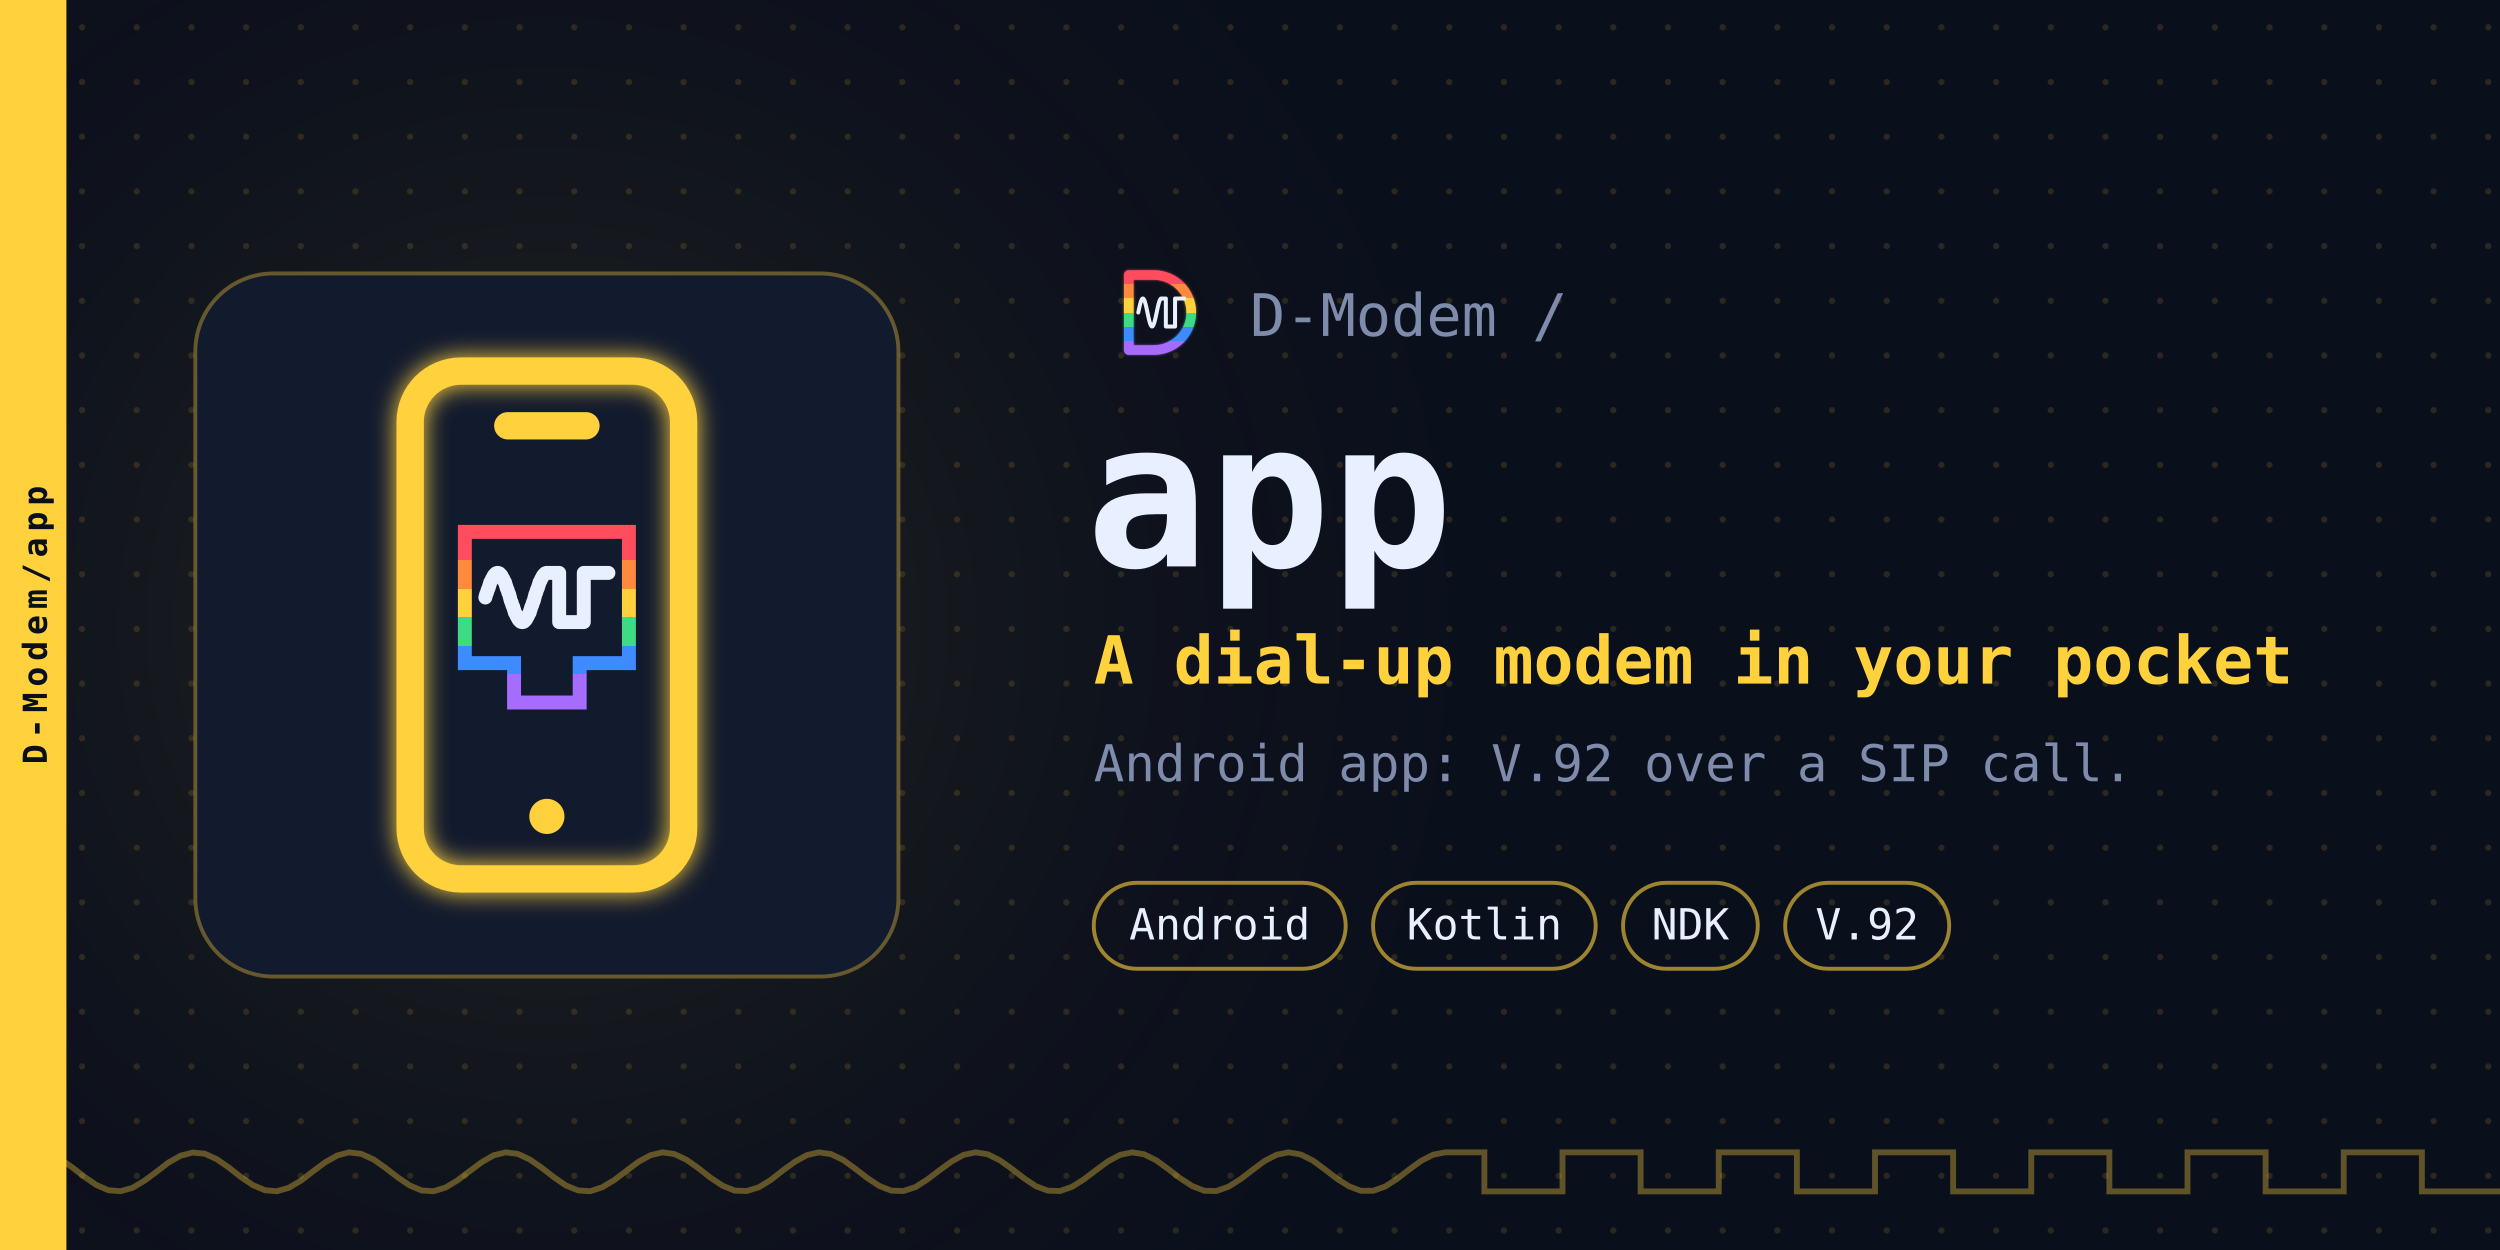
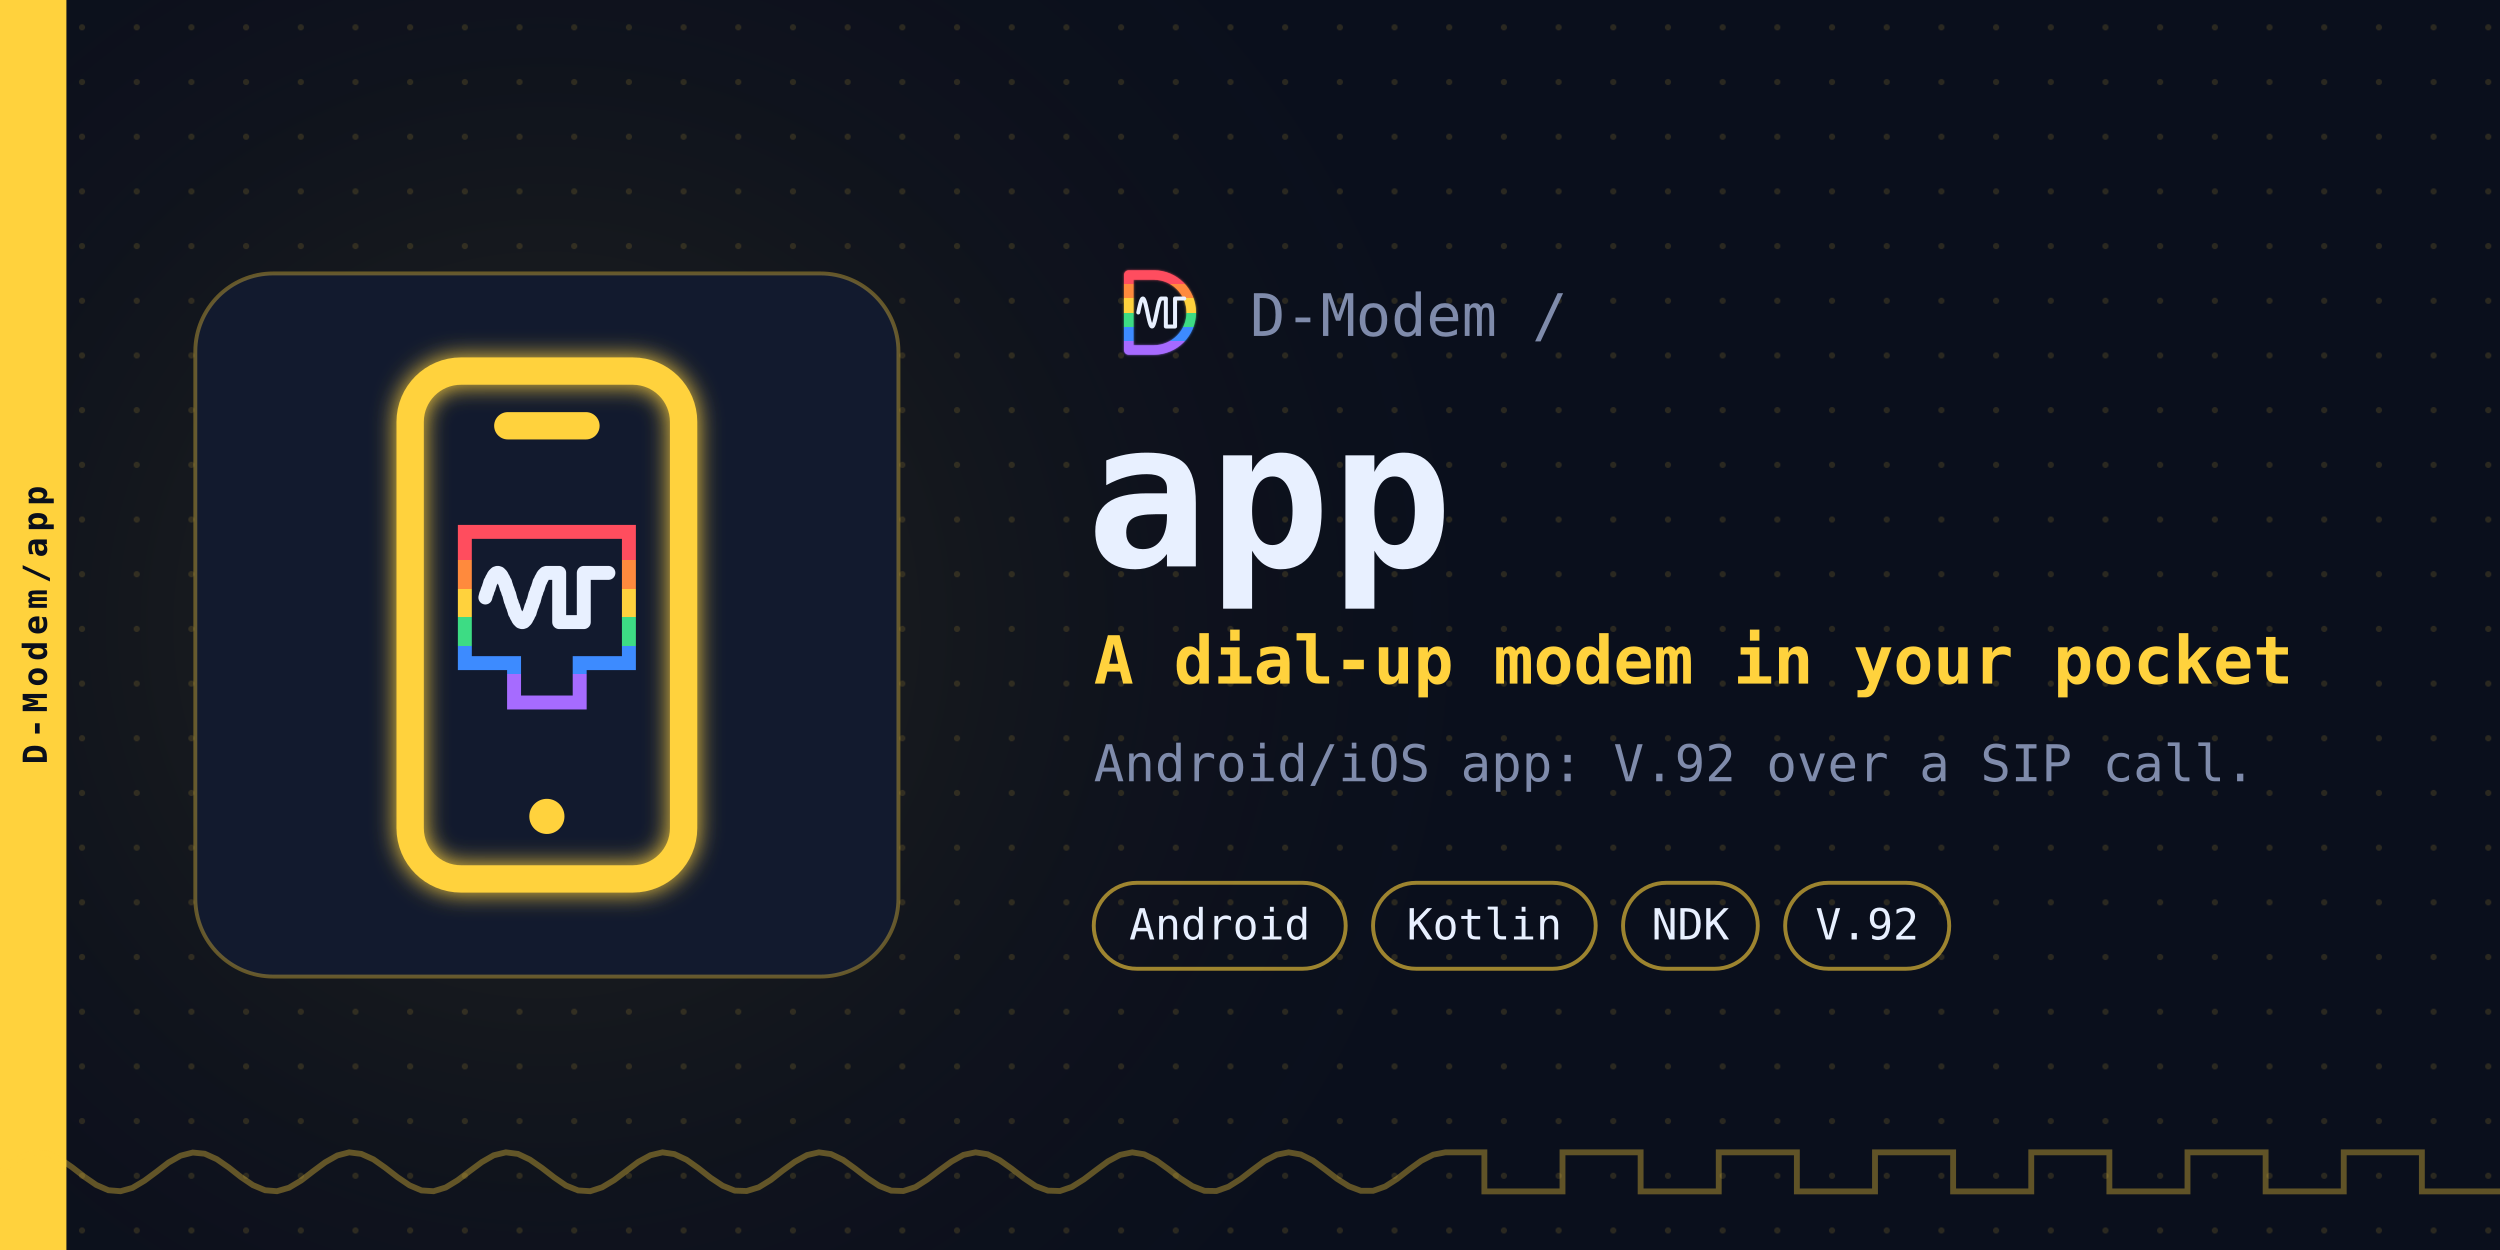
<svg xmlns="http://www.w3.org/2000/svg" width="1280" height="640" viewBox="0 0 1280 640">
  <defs>
    <pattern id="qam" width="28" height="28" patternUnits="userSpaceOnUse">
      <circle cx="14" cy="14" r="1.6" fill="#ffd23d" opacity="0.13" />
    </pattern>
    <radialGradient id="vig" cx="50%" cy="45%" r="75%">
      <stop offset="0" stop-color="#ffd23d" stop-opacity="0.10" />
      <stop offset="1" stop-color="#0a0f1c" stop-opacity="0" />
    </radialGradient>
    <radialGradient id="vig2" gradientUnits="userSpaceOnUse" cx="280" cy="320" r="520">
      <stop offset="0" stop-color="#ffd23d" stop-opacity="0.12" />
      <stop offset="1" stop-color="#0a0f1c" stop-opacity="0" />
    </radialGradient>
    <linearGradient id="books" gradientUnits="userSpaceOnUse" x1="0" y1="81" x2="0" y2="419">
      <stop offset="0" stop-color="#ff4d5e" />
      <stop offset="0.167" stop-color="#ff4d5e" />
      <stop offset="0.167" stop-color="#ff8a3d" />
      <stop offset="0.333" stop-color="#ff8a3d" />
      <stop offset="0.333" stop-color="#ffd23d" />
      <stop offset="0.5" stop-color="#ffd23d" />
      <stop offset="0.5" stop-color="#3ddc84" />
      <stop offset="0.667" stop-color="#3ddc84" />
      <stop offset="0.667" stop-color="#3d8bff" />
      <stop offset="0.833" stop-color="#3d8bff" />
      <stop offset="0.833" stop-color="#a66bff" />
      <stop offset="1" stop-color="#a66bff" />
    </linearGradient>
    <filter id="glow" x="-30%" y="-30%" width="160%" height="160%">
      <feGaussianBlur stdDeviation="6" result="b" />
      <feMerge>
        <feMergeNode in="b" />
        <feMergeNode in="SourceGraphic" />
      </feMerge>
    </filter>
  </defs>
  <rect width="1280" height="640" fill="#0a0f1c" />
  <rect width="1280" height="640" fill="url(#qam)" />
  <rect width="1280" height="640" fill="url(#vig2)" />
  <rect x="100" y="140" width="360" height="360" rx="40" fill="#121a2e" stroke="#ffd23d" stroke-opacity="0.35" stroke-width="2" />
  <g transform="translate(130 170)">
    <rect x="80" y="20" width="140" height="260" rx="26" stroke="#ffd23d" stroke-width="14" stroke-linecap="round" stroke-linejoin="round" fill="none" filter="url(#glow)" />
    <line x1="130" y1="48" x2="170" y2="48" stroke="#ffd23d" stroke-width="14" stroke-linecap="round" stroke-linejoin="round" fill="none" />
    <g transform="translate(150 146) scale(2.1) translate(-54 -54.8)">
      <defs>
        <linearGradient id="appjack" x1="0" y1="0" x2="0" y2="1">
          <stop offset="0" stop-color="#ff4d5e" />
          <stop offset="0.167" stop-color="#ff4d5e" />
          <stop offset="0.167" stop-color="#ff8a3d" />
          <stop offset="0.333" stop-color="#ff8a3d" />
          <stop offset="0.333" stop-color="#ffd23d" />
          <stop offset="0.5" stop-color="#ffd23d" />
          <stop offset="0.5" stop-color="#3ddc84" />
          <stop offset="0.667" stop-color="#3ddc84" />
          <stop offset="0.667" stop-color="#3d8bff" />
          <stop offset="0.833" stop-color="#3d8bff" />
          <stop offset="0.833" stop-color="#a66bff" />
          <stop offset="1" stop-color="#a66bff" />
        </linearGradient>
      </defs>
      <path d="M34,34 H74 V66 H62.0 V75.6 H46.0 V66 H34 Z" fill="none" stroke="url(#appjack)" stroke-width="3.4" />
      <path d="M39.0,50.0 L39.1,49.6 L39.2,49.2 L39.4,48.8 L39.5,48.4 L39.6,48.1 L39.8,47.7 L39.9,47.3 L40.0,47.0 L40.1,46.7 L40.2,46.3 L40.4,46.0 L40.5,45.8 L40.6,45.5 L40.8,45.2 L40.9,45.0 L41.0,44.8 L41.1,44.6 L41.2,44.5 L41.4,44.3 L41.5,44.2 L41.6,44.1 L41.8,44.1 L41.9,44.0 L42.0,44.0 L42.1,44.0 L42.2,44.1 L42.4,44.1 L42.5,44.2 L42.6,44.3 L42.8,44.5 L42.9,44.6 L43.0,44.8 L43.1,45.0 L43.2,45.2 L43.4,45.5 L43.5,45.8 L43.6,46.0 L43.8,46.3 L43.9,46.7 L44.0,47.0 L44.1,47.3 L44.2,47.7 L44.4,48.1 L44.5,48.4 L44.6,48.8 L44.8,49.2 L44.9,49.6 L45.0,50.0 L45.1,50.4 L45.2,50.8 L45.4,51.2 L45.5,51.6 L45.6,51.9 L45.8,52.3 L45.9,52.7 L46.0,53.0 L46.1,53.3 L46.2,53.7 L46.4,54.0 L46.5,54.2 L46.6,54.5 L46.8,54.8 L46.9,55.0 L47.0,55.2 L47.1,55.4 L47.2,55.5 L47.4,55.7 L47.5,55.8 L47.6,55.9 L47.8,55.9 L47.9,56.0 L48.0,56.0 L48.1,56.0 L48.2,55.9 L48.4,55.9 L48.5,55.8 L48.6,55.7 L48.8,55.5 L48.9,55.4 L49.0,55.2 L49.1,55.0 L49.2,54.8 L49.4,54.5 L49.5,54.2 L49.6,54.0 L49.8,53.7 L49.9,53.3 L50.0,53.0 L50.1,52.7 L50.2,52.3 L50.4,51.9 L50.5,51.6 L50.6,51.2 L50.8,50.8 L50.9,50.4 L51.0,50.0 L51.1,49.6 L51.2,49.2 L51.4,48.8 L51.5,48.4 L51.6,48.1 L51.8,47.7 L51.9,47.3 L52.0,47.0 L52.1,46.7 L52.2,46.3 L52.4,46.0 L52.5,45.8 L52.6,45.5 L52.8,45.2 L52.9,45.0 L53.0,44.8 L53.1,44.6 L53.2,44.5 L53.4,44.3 L53.5,44.2 L53.6,44.1 L53.8,44.1 L53.9,44.0 L54.0,44.0 H57.0 V56.0 H63.0 V44.0 H69.0" fill="none" stroke="#e8f0ff" stroke-width="3.4" stroke-linecap="round" stroke-linejoin="round" />
    </g>
    <circle cx="150" cy="248" r="9" fill="#ffd23d" />
  </g>
  <g transform="translate(560 128)">
    <g transform="scale(0.128)">
      <path d="M140 100 H240 A150 150 0 0 1 240 400 H140 Z" fill="none" stroke="url(#books)" stroke-width="38" stroke-linejoin="round" filter="url(#glow)" />
      <path d="M178.0,250.0 L178.8,246.3 L179.5,242.7 L180.3,239.1 L181.1,235.5 L181.8,232.0 L182.6,228.6 L183.4,225.2 L184.1,222.0 L184.9,218.9 L185.7,215.9 L186.4,213.1 L187.2,210.4 L188.0,207.9 L188.7,205.6 L189.5,203.4 L190.3,201.5 L191.0,199.8 L191.8,198.3 L192.6,197.0 L193.3,195.9 L194.1,195.1 L194.9,194.5 L195.6,194.1 L196.4,194.0 L197.2,194.1 L197.9,194.5 L198.7,195.1 L199.5,195.9 L200.2,197.0 L201.0,198.3 L201.8,199.8 L202.5,201.5 L203.3,203.4 L204.1,205.6 L204.8,207.9 L205.6,210.4 L206.4,213.1 L207.1,215.9 L207.9,218.9 L208.7,222.0 L209.4,225.2 L210.2,228.6 L211.0,232.0 L211.7,235.5 L212.5,239.1 L213.3,242.7 L214.0,246.3 L214.8,250.0 L215.6,253.7 L216.3,257.3 L217.1,260.9 L217.9,264.5 L218.6,268.0 L219.4,271.4 L220.2,274.8 L220.9,278.0 L221.7,281.1 L222.5,284.1 L223.2,286.9 L224.0,289.6 L224.8,292.1 L225.5,294.4 L226.3,296.6 L227.1,298.5 L227.8,300.2 L228.6,301.7 L229.4,303.0 L230.1,304.1 L230.9,304.9 L231.7,305.5 L232.4,305.9 L233.2,306.0 L234.0,305.9 L234.7,305.5 L235.5,304.9 L236.3,304.1 L237.0,303.0 L237.8,301.7 L238.6,300.2 L239.3,298.5 L240.1,296.6 L240.9,294.4 L241.6,292.1 L242.4,289.6 L243.2,286.9 L243.9,284.1 L244.7,281.1 L245.5,278.0 L246.2,274.8 L247.0,271.4 L247.8,268.0 L248.5,264.5 L249.3,260.9 L250.1,257.3 L250.8,253.7 L251.6,250.0 L252.4,246.3 L253.1,242.7 L253.9,239.1 L254.7,235.5 L255.4,232.0 L256.2,228.6 L257.0,225.2 L257.7,222.0 L258.5,218.9 L259.3,215.9 L260.0,213.1 L260.8,210.4 L261.6,207.9 L262.3,205.6 L263.1,203.4 L263.9,201.5 L264.6,199.8 L265.4,198.3 L266.2,197.0 L266.9,195.9 L267.7,195.1 L268.5,194.5 L269.2,194.1 L270.0,194.0 H288.4 V306.0 H325.2 V194.0 H362.0" fill="none" stroke="#e8f0ff" stroke-width="16" stroke-linecap="round" stroke-linejoin="round" />
    </g>
  </g>
  <text x="640" y="172" font-family="'SauceCodePro Nerd Font Mono', 'Source Code Pro', monospace" font-size="30" fill="#7f8bab">D-Modem /</text>
  <text x="556" y="290" font-family="'SauceCodePro Nerd Font Mono', 'Source Code Pro', monospace" font-weight="800" font-size="104" fill="#e8f0ff">app</text>
  <text x="560" y="350" font-family="'SauceCodePro Nerd Font Mono', 'Source Code Pro', monospace" font-weight="700" font-size="34.0" fill="#ffd23d">A dial-up modem in your pocket</text>
-   <text x="560" y="400" font-family="'SauceCodePro Nerd Font Mono', 'Source Code Pro', monospace" font-size="26.0" fill="#7f8bab">Android app: V.92 over a SIP call.</text>
+   <text x="560" y="400" font-family="'SauceCodePro Nerd Font Mono', 'Source Code Pro', monospace" font-size="26.0" fill="#7f8bab">Android/iOS app: V.92 over a SIP call.</text>
  <rect x="560" y="452" width="129" height="44" rx="22" fill="none" stroke="#ffd23d" stroke-opacity="0.6" stroke-width="2" />
  <text x="624.5" y="481" text-anchor="middle" font-family="'SauceCodePro Nerd Font Mono', 'Source Code Pro', monospace" font-size="22" fill="#e8f0ff">Android</text>
  <rect x="703" y="452" width="114" height="44" rx="22" fill="none" stroke="#ffd23d" stroke-opacity="0.6" stroke-width="2" />
  <text x="760.0" y="481" text-anchor="middle" font-family="'SauceCodePro Nerd Font Mono', 'Source Code Pro', monospace" font-size="22" fill="#e8f0ff">Kotlin</text>
  <rect x="831" y="452" width="69" height="44" rx="22" fill="none" stroke="#ffd23d" stroke-opacity="0.6" stroke-width="2" />
  <text x="865.5" y="481" text-anchor="middle" font-family="'SauceCodePro Nerd Font Mono', 'Source Code Pro', monospace" font-size="22" fill="#e8f0ff">NDK</text>
  <rect x="914" y="452" width="84" height="44" rx="22" fill="none" stroke="#ffd23d" stroke-opacity="0.6" stroke-width="2" />
  <text x="956.0" y="481" text-anchor="middle" font-family="'SauceCodePro Nerd Font Mono', 'Source Code Pro', monospace" font-size="22" fill="#e8f0ff">V.92</text>
  <rect x="0" y="0" width="34" height="640" fill="#ffd23d" />
  <text transform="translate(24 320) rotate(-90)" text-anchor="middle" font-family="'SauceCodePro Nerd Font Mono', 'Source Code Pro', monospace" font-weight="800" font-size="17" letter-spacing="3" fill="#0a0f1c">D-Modem/app</text>
  <path d="M0.0,600.0 L6.2,595.3 L12.3,591.8 L18.5,590.1 L24.7,590.7 L30.8,593.4 L37.0,597.7 L43.2,602.5 L49.3,606.7 L55.5,609.4 L61.7,609.9 L67.8,608.2 L74.0,604.5 L80.2,599.9 L86.3,595.2 L92.5,591.7 L98.7,590.1 L104.8,590.7 L111.0,593.5 L117.2,597.8 L123.3,602.6 L129.5,606.8 L135.7,609.4 L141.8,609.9 L148.0,608.1 L154.2,604.4 L160.3,599.7 L166.5,595.1 L172.7,591.6 L178.8,590.0 L185.0,590.8 L191.2,593.6 L197.3,597.9 L203.5,602.7 L209.7,606.9 L215.8,609.5 L222.0,609.9 L228.2,608.0 L234.3,604.3 L240.5,599.6 L246.7,595.0 L252.8,591.5 L259.0,590.0 L265.2,590.8 L271.3,593.7 L277.5,598.0 L283.7,602.8 L289.8,607.0 L296.0,609.5 L302.2,609.9 L308.3,607.9 L314.5,604.2 L320.7,599.5 L326.8,594.9 L333.0,591.5 L339.2,590.0 L345.3,590.9 L351.5,593.8 L357.7,598.2 L363.8,603.0 L370.0,607.1 L376.2,609.6 L382.3,609.8 L388.5,607.9 L394.7,604.1 L400.8,599.3 L407.0,594.8 L413.2,591.4 L419.3,590.0 L425.5,590.9 L431.7,593.9 L437.8,598.3 L444.0,603.1 L450.2,607.2 L456.3,609.6 L462.5,609.8 L468.7,607.8 L474.8,603.9 L481.0,599.2 L487.2,594.7 L493.3,591.3 L499.5,590.0 L505.7,591.0 L511.8,594.0 L518.0,598.4 L524.2,603.2 L530.3,607.3 L536.5,609.6 L542.7,609.8 L548.8,607.7 L555.0,603.8 L561.2,599.1 L567.3,594.6 L573.5,591.3 L579.7,590.0 L585.8,591.0 L592.0,594.1 L598.2,598.6 L604.3,603.3 L610.5,607.3 L616.7,609.7 L622.8,609.8 L629.0,607.6 L635.2,603.7 L641.3,599.0 L647.5,594.4 L653.7,591.2 L659.8,590.0 L666.0,591.1 L672.2,594.2 L678.3,598.7 L684.5,603.5 L690.7,607.4 L696.8,609.7 L703.0,609.7 L709.2,607.5 L715.3,603.6 L721.5,598.8 L727.7,594.3 L733.8,591.2 L740.0,590.0 H760.0 V610.0 H800.0 V590.0 H840.0 V610.0 H880.0 V590.0 H920.0 V610.0 H960.0 V590.0 H1000.0 V610.0 H1040.0 V590.0 H1080.0 V610.0 H1120.0 V590.0 H1160.0 V610.0 H1200.0 V590.0 H1240.0 V610.0 H1280.0" fill="none" stroke="#ffd23d" stroke-opacity="0.35" stroke-width="3" />
</svg>
